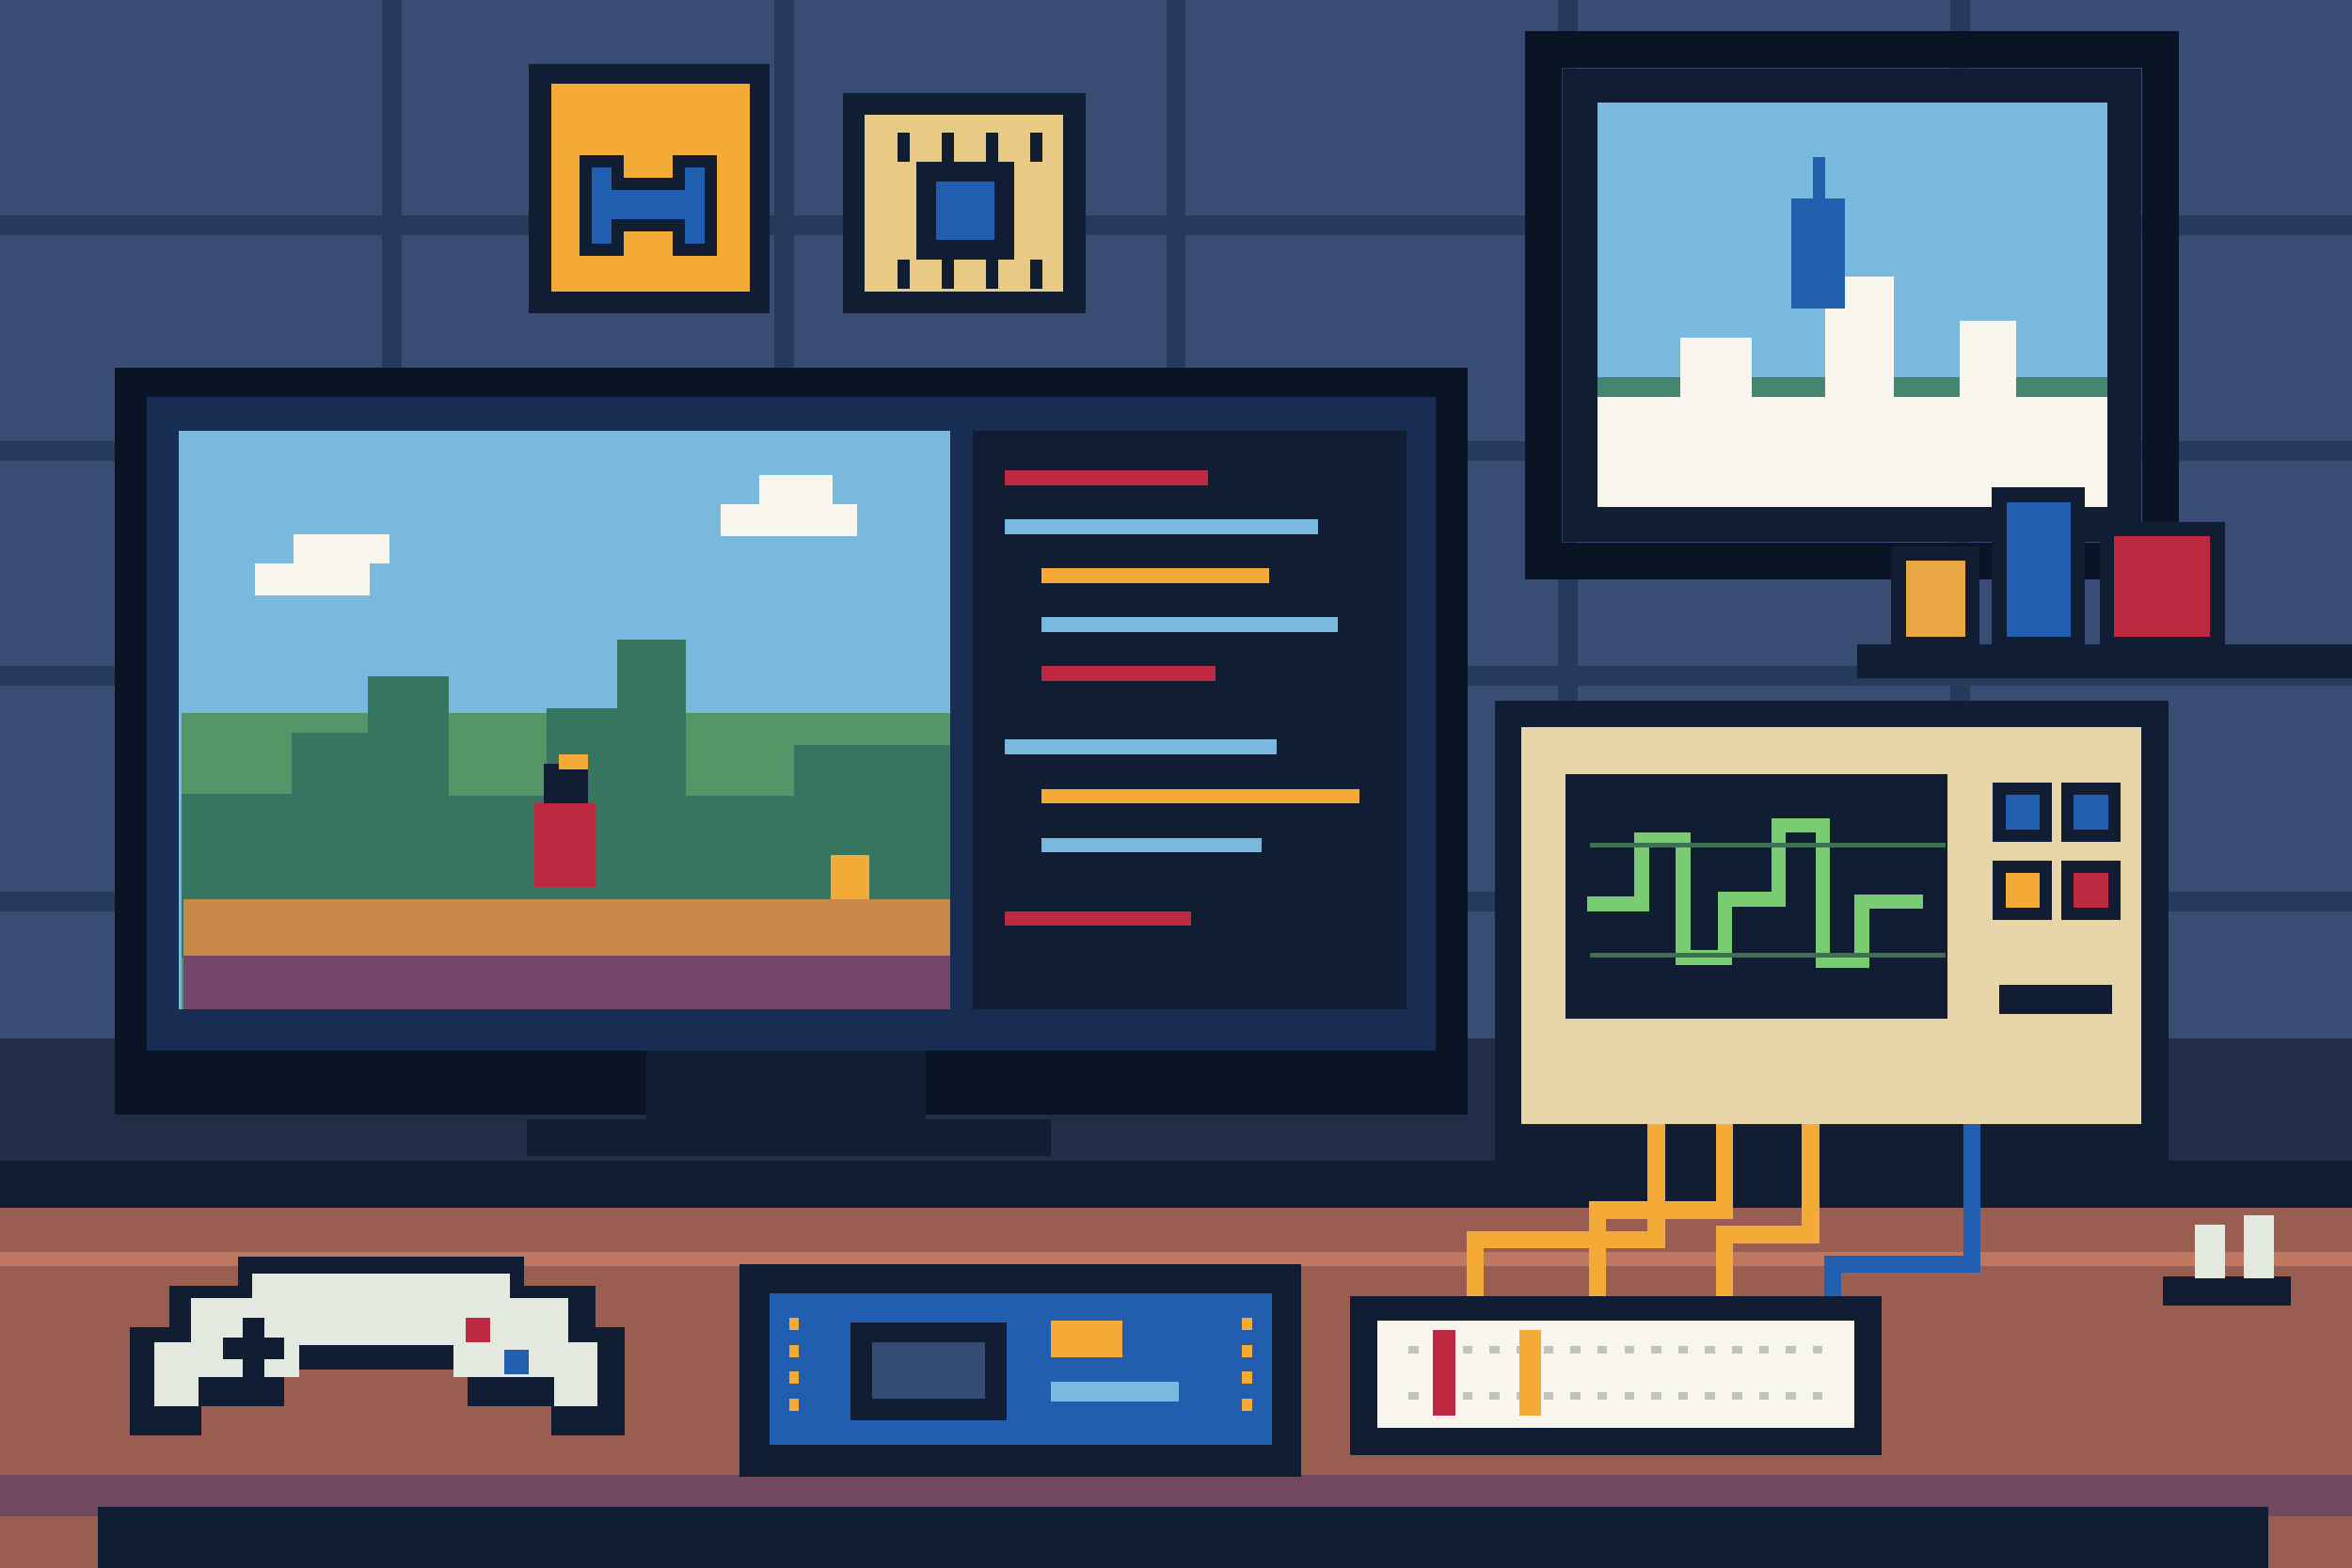
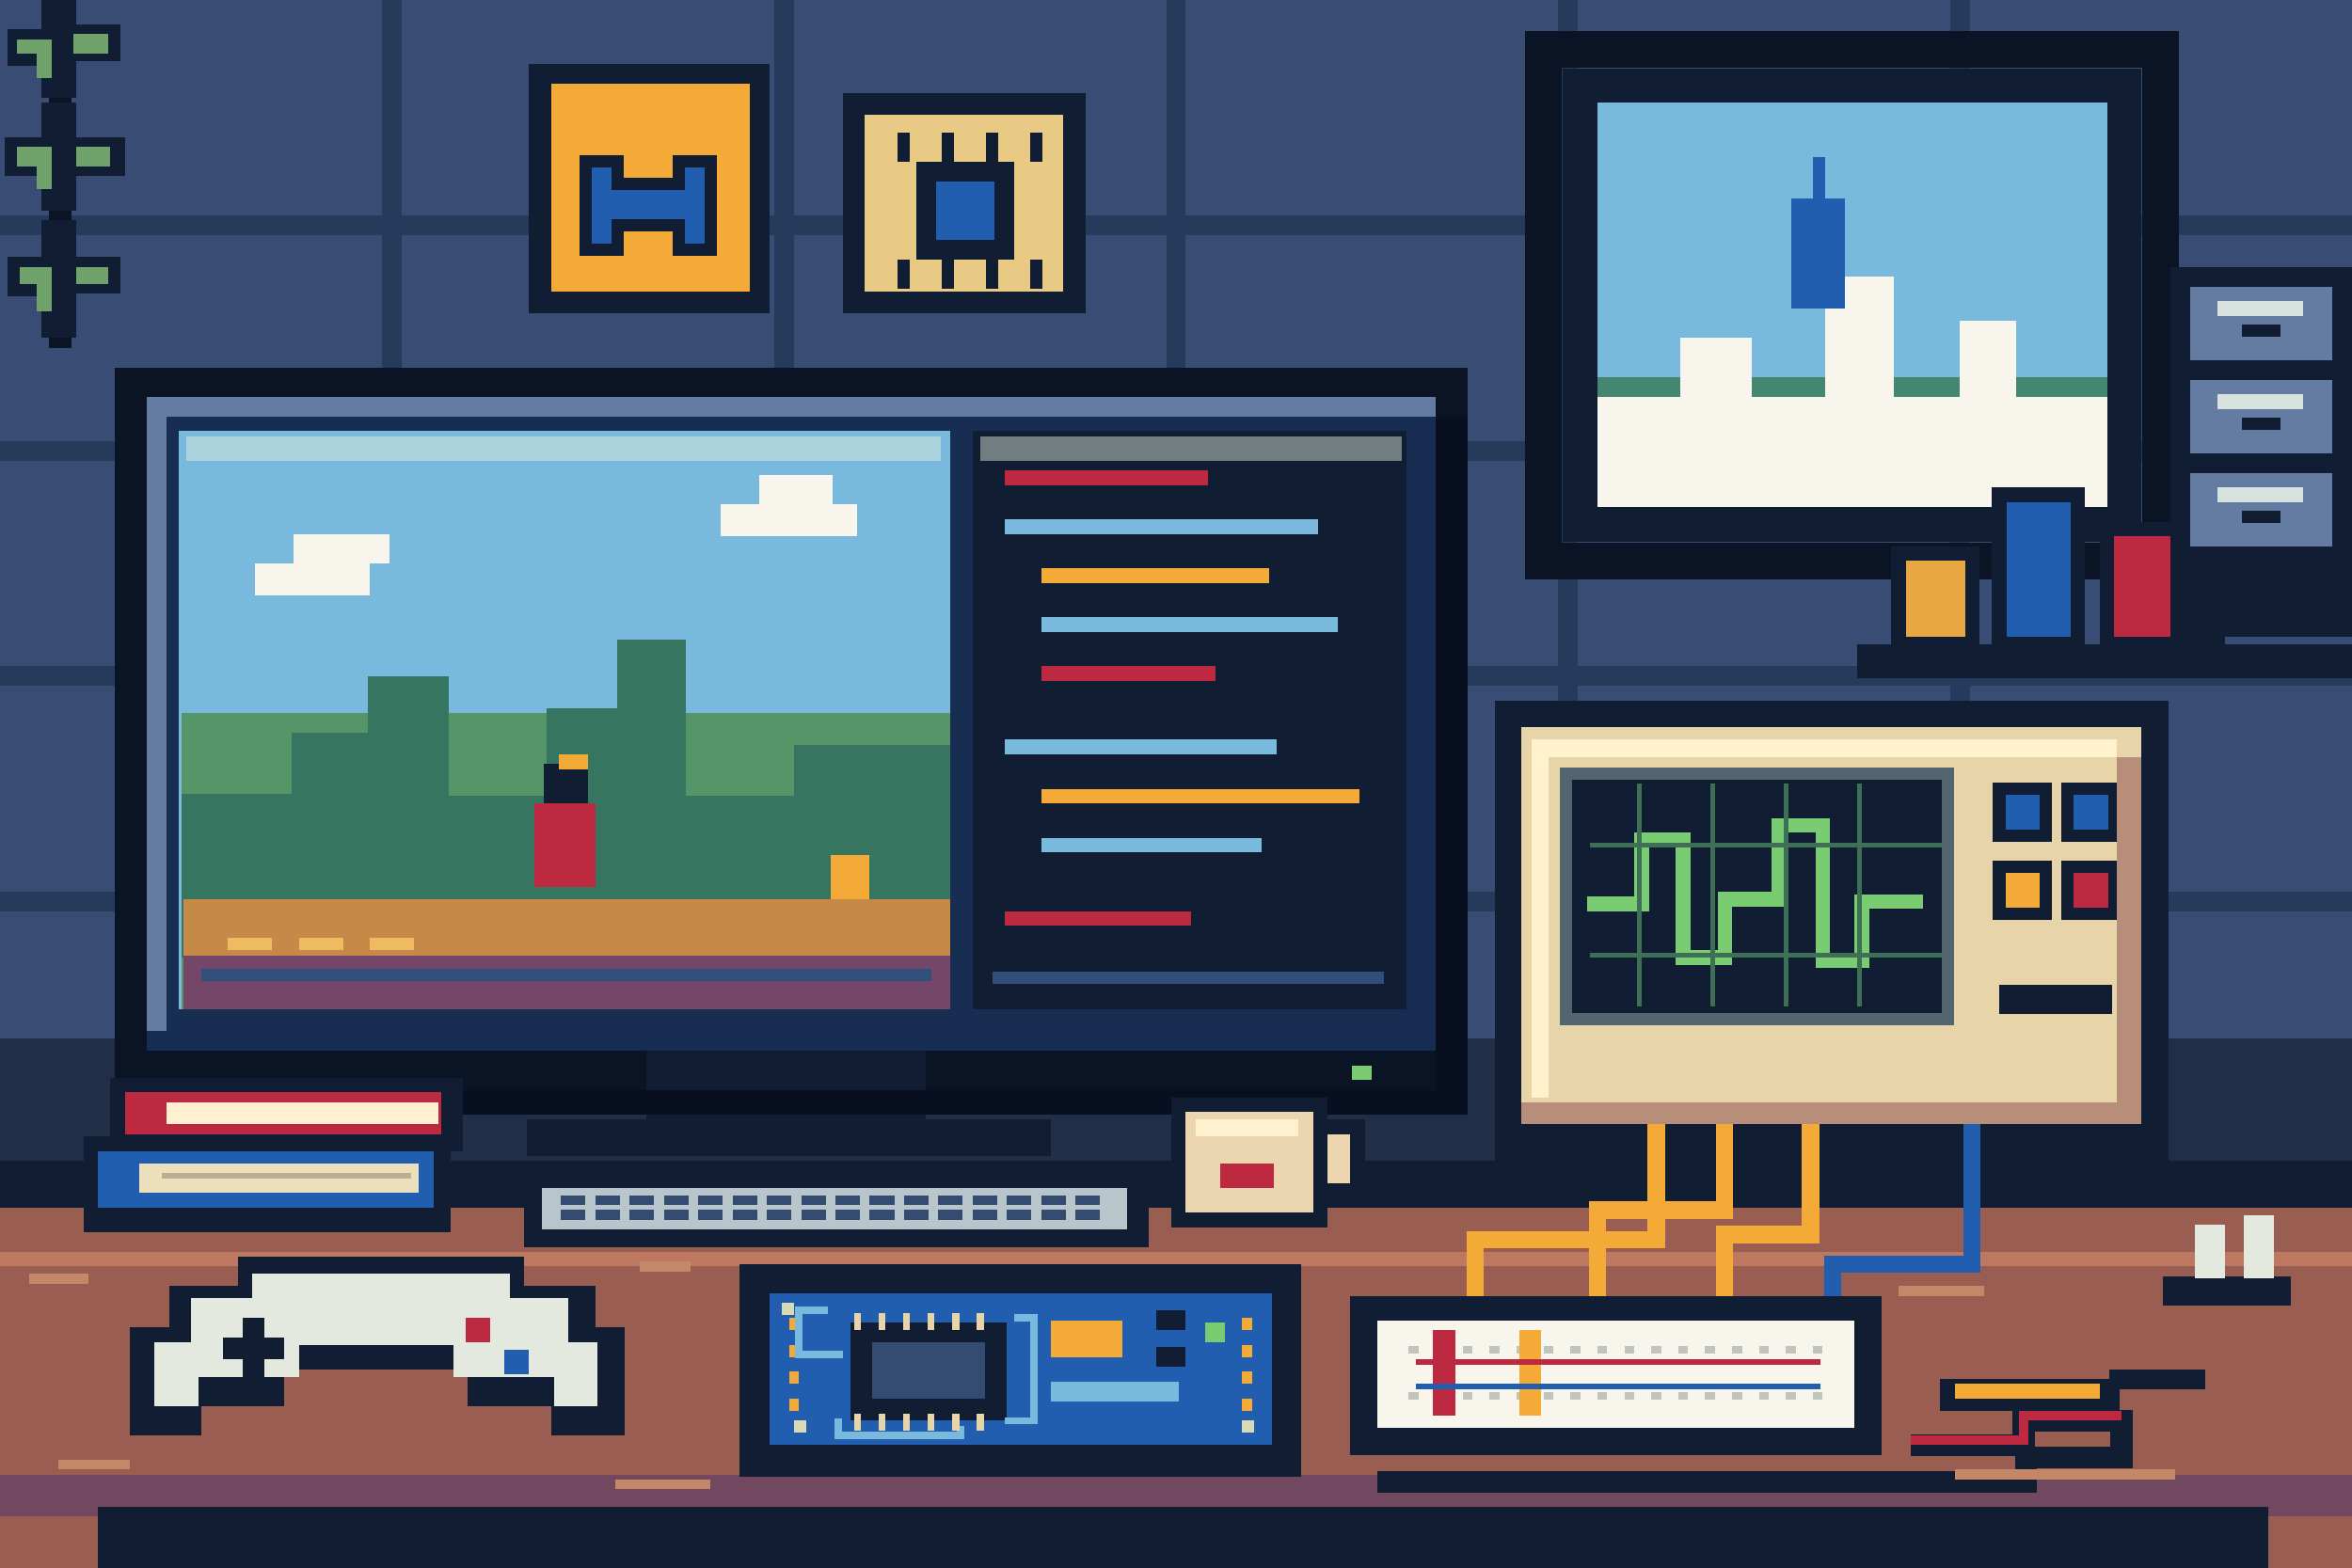
<svg xmlns="http://www.w3.org/2000/svg" viewBox="0 0 960 640" role="img" aria-labelledby="title desc" shape-rendering="crispEdges">
  <rect width="960" height="640" fill="#202e47" />
  <rect x="0" y="0" width="960" height="424" fill="#394d74" />
  <path d="M0 92H960M0 184H960M0 276H960M0 368H960M160 0V424M320 0V424M480 0V424M640 0V424M800 0V424" stroke="#263a5b" stroke-width="8" />
  <rect x="638" y="28" width="236" height="193" fill="#111d33" />
  <rect x="652" y="42" width="208" height="165" fill="#79b9de" />
  <rect x="652" y="154" width="208" height="53" fill="#44866f" />
  <path d="M652 162h34v-24h29v24h30v-49h28v49h27v-31h23v31h37v45H652z" fill="#f8f5ed" />
  <rect x="731" y="81" width="22" height="45" fill="#225eb0" />
  <rect x="740" y="64" width="5" height="20" fill="#225eb0" />
  <rect x="630" y="20" width="252" height="209" fill="none" stroke="#0b1425" stroke-width="15" />
  <rect x="216" y="26" width="98" height="102" fill="#111d33" />
  <rect x="225" y="34" width="81" height="85" fill="#f4aa37" />
  <path d="M252 75h25v-9h13v36h-13v-10h-25v10h-13V66h13z" fill="#225eb0" stroke="#111d33" stroke-width="5" />
  <rect x="344" y="38" width="99" height="90" fill="#111d33" />
  <rect x="353" y="47" width="81" height="72" fill="#e8ca85" />
  <rect x="374" y="66" width="40" height="40" fill="#111d33" />
  <rect x="382" y="74" width="24" height="24" fill="#225eb0" />
  <path d="M369 54v12m18-12v12m18-12v12m18-12v12M369 106v12m18-12v12m18-12v12m18-12v12" stroke="#111d33" stroke-width="5" />
  <rect x="758" y="263" width="202" height="14" fill="#111d33" />
  <rect x="775" y="226" width="30" height="37" fill="#e9a743" stroke="#111d33" stroke-width="6" />
  <rect x="816" y="202" width="32" height="61" fill="#225eb0" stroke="#111d33" stroke-width="6" />
  <rect x="860" y="216" width="45" height="47" fill="#be2942" stroke="#111d33" stroke-width="6" />
  <rect x="47" y="150" width="552" height="305" fill="#0b1425" />
  <rect x="60" y="162" width="526" height="267" fill="#182d52" />
  <rect x="73" y="176" width="315" height="236" fill="#79b9de" />
  <rect x="74" y="291" width="314" height="121" fill="#559567" />
  <path d="M74 324h45v-25h31v-23h33v49h40v-36h29v-28h28v64h44v-21h64v87H74z" fill="#367560" />
  <rect x="75" y="367" width="313" height="23" fill="#c78948" />
  <rect x="75" y="390" width="313" height="22" fill="#744669" />
  <rect x="104" y="230" width="47" height="13" fill="#f8f5ed" />
  <rect x="120" y="218" width="39" height="12" fill="#f8f5ed" />
  <rect x="294" y="206" width="56" height="13" fill="#f8f5ed" />
  <rect x="310" y="194" width="30" height="12" fill="#f8f5ed" />
  <rect x="218" y="328" width="25" height="34" fill="#be2942" />
  <rect x="222" y="312" width="18" height="16" fill="#111d33" />
  <rect x="228" y="308" width="12" height="6" fill="#f4aa37" />
  <rect x="339" y="349" width="16" height="18" fill="#f4aa37" />
  <rect x="397" y="176" width="177" height="236" fill="#111d33" />
  <rect x="410" y="192" width="83" height="6" fill="#be2942" />
  <rect x="410" y="212" width="128" height="6" fill="#79b9de" />
  <rect x="425" y="232" width="93" height="6" fill="#f4aa37" />
  <rect x="425" y="252" width="121" height="6" fill="#79b9de" />
  <rect x="425" y="272" width="71" height="6" fill="#be2942" />
  <rect x="410" y="302" width="111" height="6" fill="#79b9de" />
  <rect x="425" y="322" width="130" height="6" fill="#f4aa37" />
  <rect x="425" y="342" width="90" height="6" fill="#79b9de" />
  <rect x="410" y="372" width="76" height="6" fill="#be2942" />
  <rect x="264" y="429" width="114" height="29" fill="#111d33" />
  <rect x="215" y="457" width="214" height="15" fill="#111d33" />
  <rect x="0" y="474" width="960" height="166" fill="#9a5d52" />
  <rect x="0" y="474" width="960" height="19" fill="#111d33" />
  <rect x="0" y="511" width="960" height="6" fill="#be7860" />
  <rect x="0" y="602" width="960" height="17" fill="#724860" />
  <path d="M69 525h28v-12h117v12h29v17h12v44h-30v-12h-34v-15h-75v15H82v12H53v-44h16z" fill="#111d33" />
  <path d="M78 530h25v-10h105v10h24v18h12v26h-18v-12h-41v-13h-63v13H81v12H63v-26h15z" fill="#e4e9df" />
  <rect x="99" y="538" width="9" height="25" fill="#111d33" />
  <rect x="91" y="546" width="25" height="9" fill="#111d33" />
  <rect x="190" y="538" width="10" height="10" fill="#be2942" />
  <rect x="206" y="551" width="10" height="10" fill="#225eb0" />
  <rect x="610" y="286" width="275" height="188" fill="#111d33" />
  <rect x="621" y="297" width="253" height="162" fill="#e8d4a9" />
  <rect x="639" y="316" width="156" height="100" fill="#111d33" />
  <path d="M648 369h22v-26h17v48h17v-24h22v-30h18v55h16v-24h25" fill="none" stroke="#79cc71" stroke-width="6" />
  <path d="M649 345h145M649 390h145" stroke="#3d7055" stroke-width="2" />
  <rect x="816" y="322" width="19" height="19" fill="#225eb0" stroke="#111d33" stroke-width="5" />
  <rect x="844" y="322" width="19" height="19" fill="#225eb0" stroke="#111d33" stroke-width="5" />
  <rect x="816" y="354" width="19" height="19" fill="#f4aa37" stroke="#111d33" stroke-width="5" />
  <rect x="844" y="354" width="19" height="19" fill="#be2942" stroke="#111d33" stroke-width="5" />
  <rect x="816" y="402" width="46" height="12" fill="#111d33" />
  <path d="M676 459v47h-74v28M704 459v35h-52v39M739 459v45h-35v29" fill="none" stroke="#f4aa37" stroke-width="7" />
  <path d="M805 459v57h-57v25" fill="none" stroke="#225eb0" stroke-width="7" />
  <rect x="551" y="529" width="217" height="65" fill="#111d33" />
  <rect x="562" y="539" width="195" height="44" fill="#f8f5ed" />
  <path d="M575 551h170M575 570h170" stroke="#bfc5bc" stroke-width="3" stroke-dasharray="4 7" />
  <rect x="585" y="543" width="9" height="35" fill="#be2942" />
  <rect x="620" y="543" width="9" height="35" fill="#f4aa37" />
  <rect x="302" y="516" width="229" height="87" fill="#111d33" />
  <rect x="314" y="528" width="205" height="62" fill="#225eb0" />
  <rect x="347" y="540" width="64" height="40" fill="#111d33" />
  <rect x="356" y="548" width="46" height="23" fill="#344b72" />
  <rect x="429" y="539" width="29" height="15" fill="#f4aa37" />
  <rect x="429" y="564" width="52" height="8" fill="#79b9de" />
  <path d="M324 538v44m185-44v44" stroke="#f4aa37" stroke-width="4" stroke-dasharray="5 6" />
  <rect x="883" y="521" width="52" height="12" fill="#111d33" />
  <rect x="896" y="500" width="12" height="22" fill="#e4e9df" />
  <rect x="916" y="496" width="12" height="26" fill="#e4e9df" />
+   <path d="M60 162h526v8H68v251h-8z" fill="#647ca2" />
+   <path d="M586 170h13v285H47v-10h539z" fill="#080f20" />
+   <path d="M76 178h308v10H76zM400 178h172v10H400z" fill="#e6f1dd" opacity=".45" />
+   <path d="M82 398h298M405 399h160" stroke="#30507b" stroke-width="5" />
+   <path d="M93 383h18v5H93zm29 0h18v5h-18zm29 0h18v5h-18z" fill="#efbb62" />
+   <rect x="552" y="435" width="8" height="6" fill="#79cc71" />
+   <path d="M632 302h232v7H632v139h-7V302z" fill="#fff1cc" />
+   <path d="M864 309h10v150H621v-9h243z" fill="#b78e7a" />
+   <path d="M639 316h156v100H639z" fill="none" stroke="#536570" stroke-width="5" />
+   <path d="M669 320v91m30-91v91m30-91v91m30-91v91" stroke="#3d7055" stroke-width="2" />
+   <path d="M34 464h150v39H34z" fill="#111d33" />
+   <path d="M40 470h137v23H40z" fill="#225eb0" />
+   <path d="M57 475h114v12H57z" fill="#ecdfbc" />
+   <path d="M66 480h102" stroke="#bcae91" stroke-width="2" />
+   <path d="M45 440h144v30H45z" fill="#111d33" />
+   <path d="M51 446h129v17H51z" fill="#be2942" />
+   <path d="M68 450h111v9H68z" fill="#fff0cf" />
+   <path d="M214 481h255v28H214z" fill="#111d33" />
+   <path d="M221 485h239v17H221z" fill="#b8c6cb" />
+   <path d="M229 490h222M229 496h222" stroke="#344b72" stroke-width="4" stroke-dasharray="10 4" />
+   <path d="M886 109h74v151h-74z" fill="#111d33" />
+   <path d="M894 117h58v30h-58zm0 38h58v30h-58zm0 38h58v30h-58z" fill="#647ca2" />
+   <path d="M905 123h35v6h-35zm0 38h35v6h-35zm0 38h35v6h-35z" fill="#d7e2df" />
+   <path d="M915 135h16m-16 38h16m-16 38h16" stroke="#111d33" stroke-width="5" />
+   <path d="M20 0h9v142h-9z" fill="#0b1425" />
+   <path d="M17 12H3v15h14v13h14V25h18V10H31V0H17zm0 44H2v16h15v14h14V72h20V56H31V42H17zm0 49H3v16h14v17h14v-18h18v-15H31V90H17z" fill="#111d33" />
+   <path d="M7 16h14v16h-6V22H7zm23-2h14v8H30zM7 60h14v17h-6V68H7zm24 0h14v8H31zM8 109h13v18h-6v-11H8zm23 0h13v7H31z" fill="#70a36b" />
+   <path d="M481 451h58v47h-58zM539 460h15v26h-15" fill="#ebd5af" stroke="#111d33" stroke-width="6" />
+   <path d="M488 457h42v7h-42z" fill="#fff1ce" />
+   <path d="M498 475h22v10h-22z" fill="#be2942" />
+   <path d="M792 563h73v13h-73zm69-4h39v8h-39z" fill="#111d33" />
+   <path d="M798 565h59v6h-59z" fill="#f4aa37" />
+   <path d="M338 535h-12v18h18m70-15h8v42h-12m-18 2v4h-50v-7" fill="none" stroke="#79b9de" stroke-width="3" />
+   <path d="M350 536v7m10-7v7m10-7v7m10-7v7m10-7v7m10-7v7M350 577v7m10-7v7m10-7v7m10-7v7m10-7v7m10-7v7" stroke="#e8d4a9" stroke-width="3" />
+   <path d="M319 532h5v5h-5zm188 48h5v5h-5zm-183 0h5v5h-5z" fill="#d7d9b7" />
+   <path d="M472 535h12v8h-12zm0 15h12v8h-12z" fill="#111d33" />
+   <path d="M492 540h8v8h-8z" fill="#79cc71" />
+   <path d="M578 556h165" stroke="#be2942" stroke-width="2" />
+   <path d="M578 566h165" stroke="#225eb0" stroke-width="2" />
+   <path d="M780 590h46v-10h40v15h-39v10H562" fill="none" stroke="#111d33" stroke-width="9" />
+   <path d="M780 588h46v-10h40" fill="none" stroke="#be2942" stroke-width="4" />
+   <path d="M12 522h24m225-5h21m493 10h35M24 598h29m198 8h39m508-4h90" stroke="#c48869" stroke-width="4" />
  <rect x="40" y="615" width="886" height="25" fill="#111d33" />
</svg>
